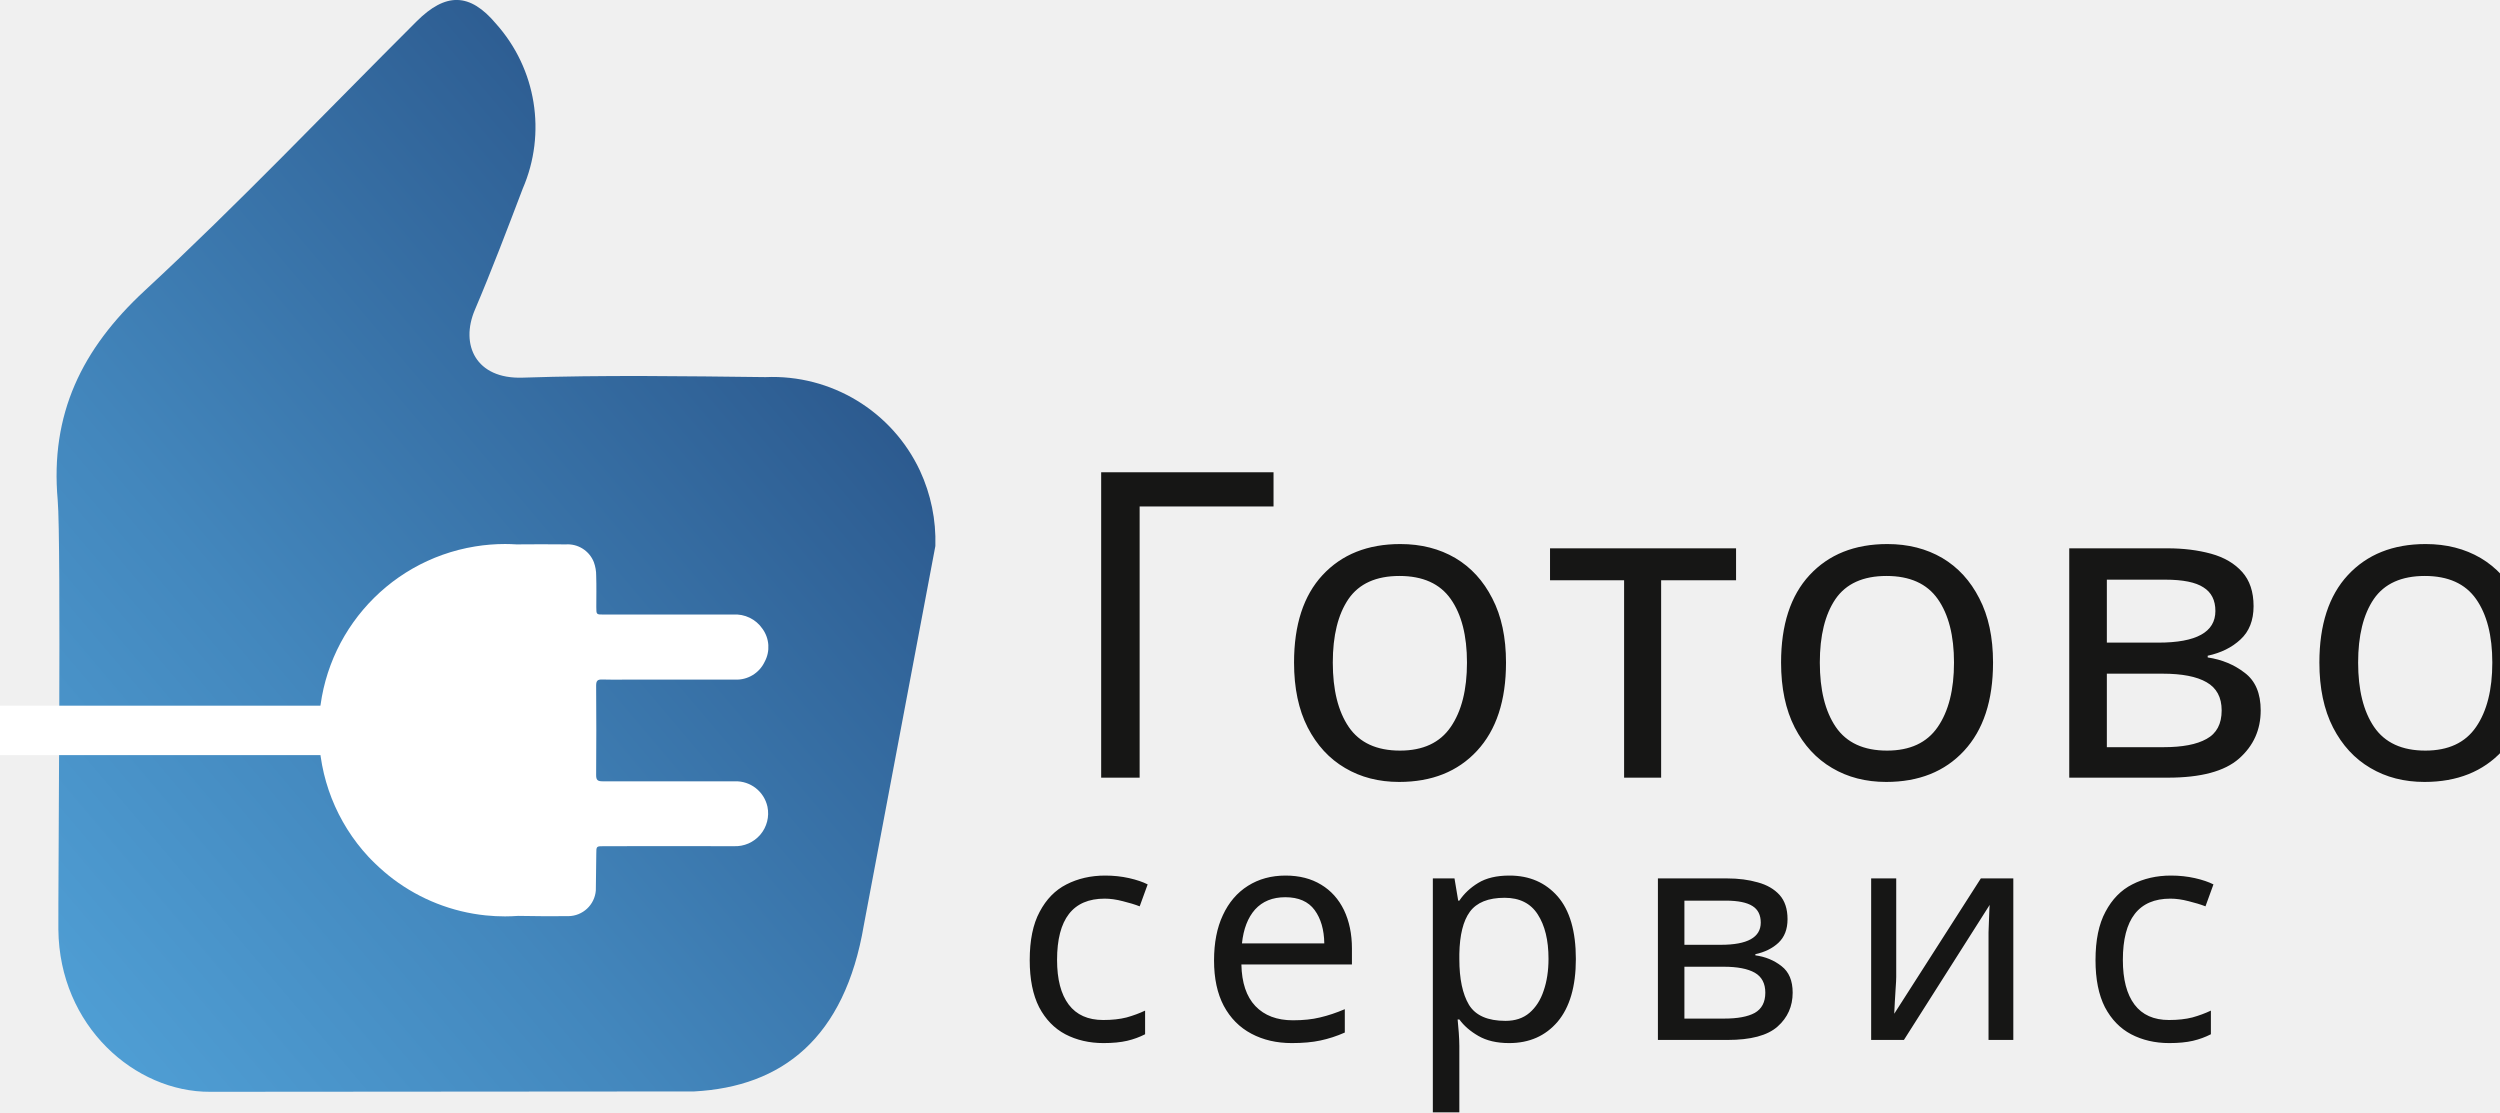
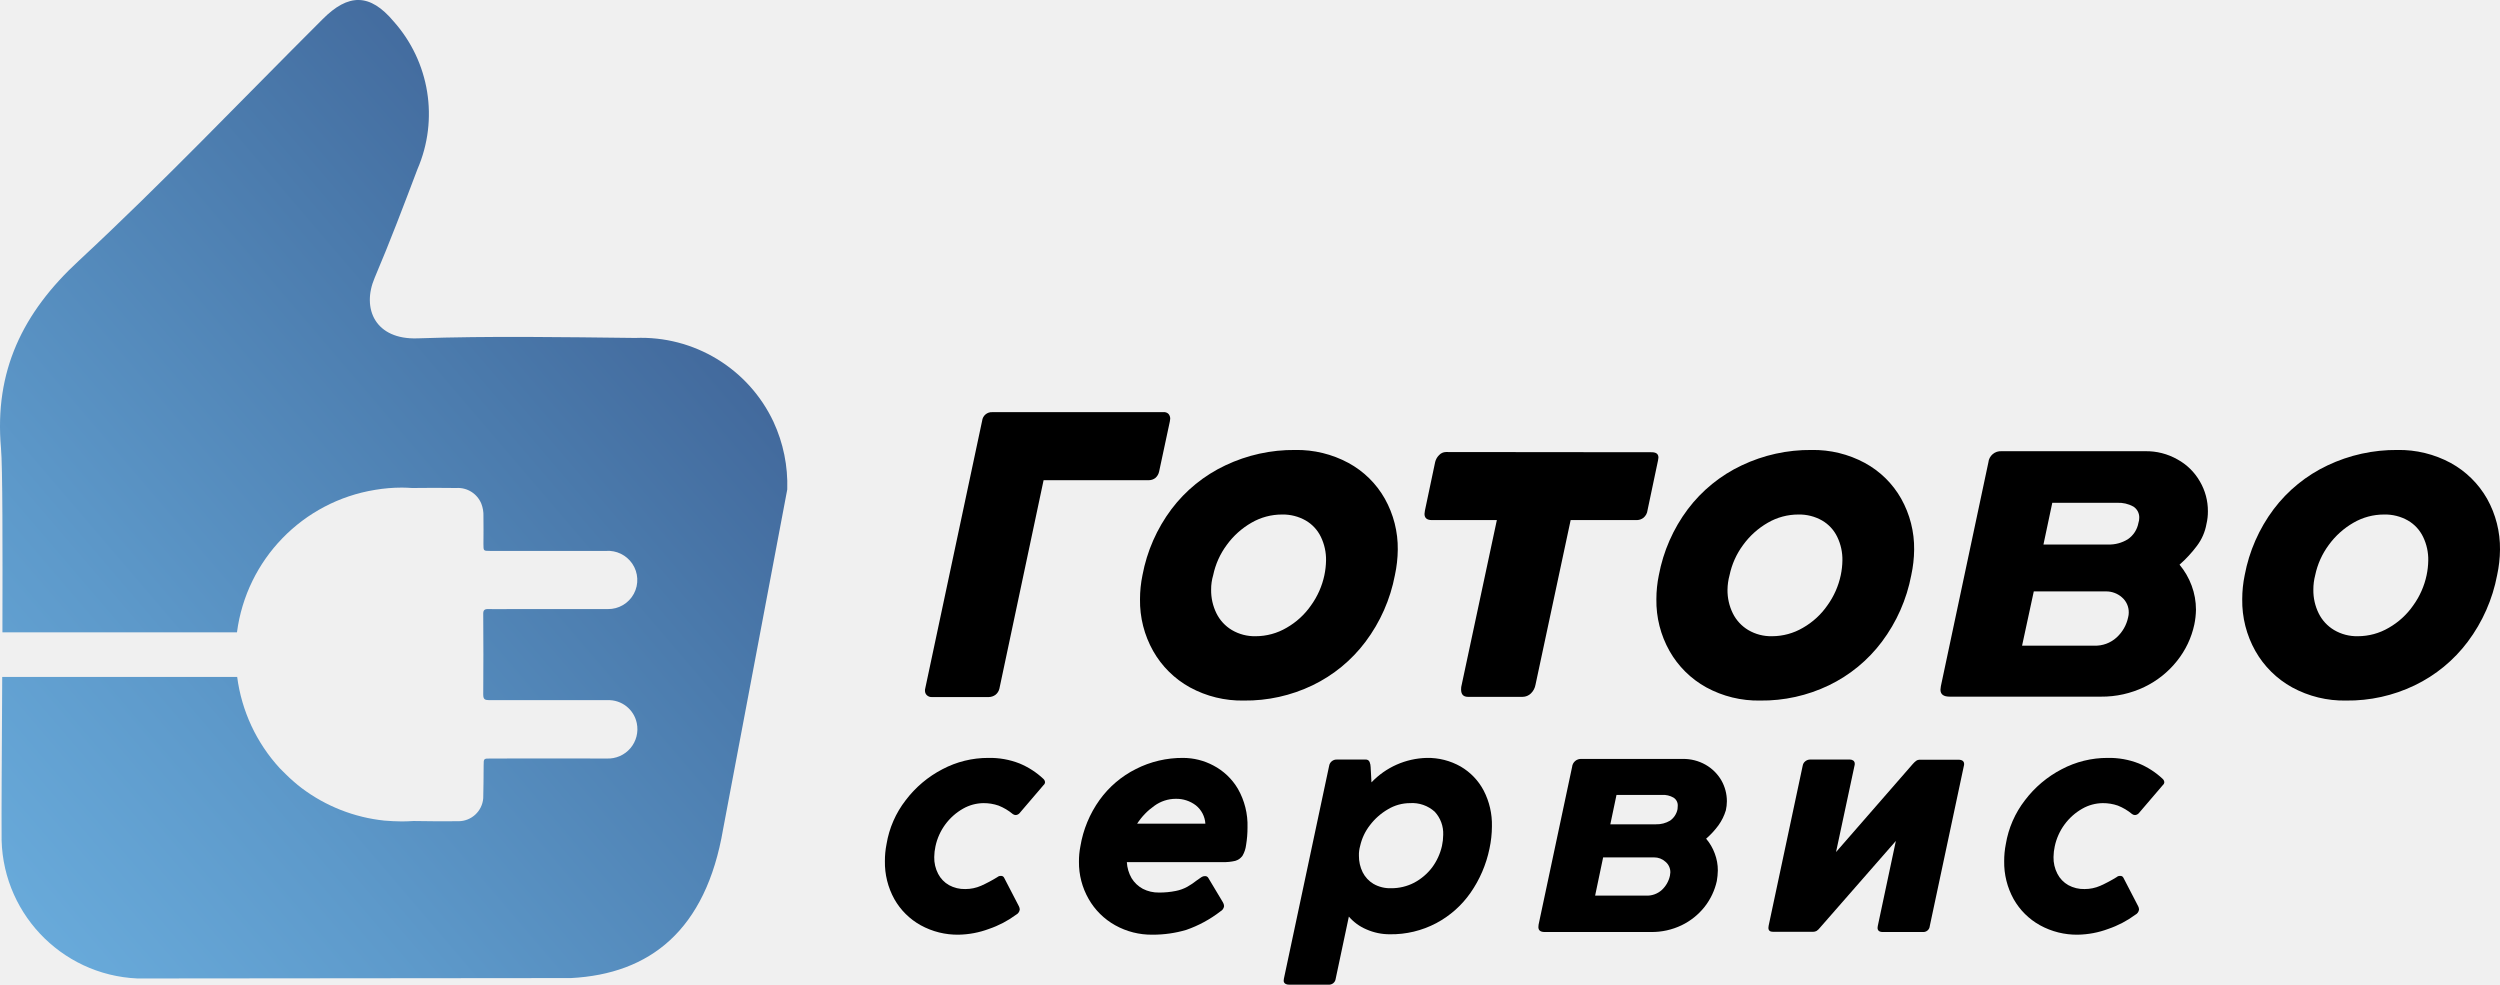
- <svg xmlns="http://www.w3.org/2000/svg" width="137.112" height="61.035" viewBox="0 0 137.112 61.035">
+ <svg xmlns="http://www.w3.org/2000/svg" width="121.618" height="47.9" viewBox="0 0 121.618 47.9">
  <defs>
-     <linearGradient id="a" x1="1.289" y1="-0.25" x2="-0.127" y2="1.249" gradientUnits="objectBoundingBox">
-       <stop offset="0.205" stop-color="#214578" />
-       <stop offset="0.374" stop-color="#2f6095" />
-       <stop offset="0.645" stop-color="#4387bd" />
-       <stop offset="0.859" stop-color="#50a0d6" />
-       <stop offset="0.989" stop-color="#55a9e0" />
+     <linearGradient id="a" x1="1.289" y1="-0.25" x2="-0.126" y2="1.249" gradientUnits="objectBoundingBox">
+       <stop offset="0.205" stop-color="#39568a" />
+       <stop offset="0.447" stop-color="#4a79ab" />
+       <stop offset="0.687" stop-color="#5d99ca" />
+       <stop offset="0.875" stop-color="#6baede" />
+       <stop offset="0.988" stop-color="#71b6e5" />
    </linearGradient>
  </defs>
-   <g transform="translate(-4665.945 3807.98)">
-     <text transform="translate(4724.057 -3765.329)" fill="#161615" font-size="23.451" font-family="SegoeUI, Segoe UI" letter-spacing="0.039em">
-       <tspan x="0" y="0">Готово</tspan>
-     </text>
-     <text transform="translate(4721.513 -3750.944)" fill="#161615" font-size="16.522" font-family="SegoeUI, Segoe UI" letter-spacing="0.132em">
-       <tspan x="0" y="0">сервис</tspan>
-     </text>
-     <path d="M4669.146-3757c.054,5.3,4.205,8.918,8.321,8.9l26.546-.02c4.82-.257,8.259-2.909,9.309-9.122l3.923-20.793a9.162,9.162,0,0,0-.846-4.132,8.928,8.928,0,0,0-8.467-5.13c-4.443-.052-8.889-.119-13.327.029-2.567.085-3.43-1.806-2.616-3.719.933-2.19,1.776-4.419,2.624-6.645a8.5,8.5,0,0,0-1.463-9.044c-1.442-1.719-2.766-1.718-4.357-.131-4.956,4.944-9.788,10.022-14.919,14.775-3.444,3.19-5.183,6.765-4.765,11.476C4669.308-3778.31,4669.127-3758.951,4669.146-3757Z" fill="url(#a)" />
-     <path d="M4706.246-3765.129q-2.993,0-5.986,0H4699c-.266,0-.363-.058-.36-.344q.019-2.455,0-4.911c0-.275.092-.338.346-.328.425.016.852.007,1.279.005h.1c1.966,0,3.932,0,5.9,0a1.708,1.708,0,0,0,1.616-.975,1.7,1.7,0,0,0-.117-1.81,1.8,1.8,0,0,0-1.615-.783q-3.548,0-7.1,0c-.4,0-.4,0-.4-.415,0-.569.013-1.138-.006-1.706a2.127,2.127,0,0,0-.13-.756,1.545,1.545,0,0,0-1.535-.971c-1.97-.005-.736-.013-2.706,0-.208-.012-.417-.021-.627-.021a10.283,10.283,0,0,0-1.64.133,10.216,10.216,0,0,0-8.574,10.081,10.176,10.176,0,0,0,2.73,6.949c.04.043.082.086.123.128s.066.071.1.1.094.093.141.139q.246.239.508.462c.156.133.316.263.48.386a10.166,10.166,0,0,0,5.063,1.99,10.513,10.513,0,0,0,1.069.055c.24,0,.478-.011.715-.027,1.986.022.767.018,2.753.014a1.528,1.528,0,0,0,1.51-1.408c.013-.668.019-1.336.025-2,0-.429,0-.429.419-.429,2.376,0,4.751-.008,7.127,0a1.8,1.8,0,0,0,1.842-2.163A1.77,1.77,0,0,0,4706.246-3765.129Z" fill="#fff" />
-     <rect width="20.082" height="2.711" transform="translate(4665.945 -3769.277)" fill="#fff" />
+   <g transform="translate(-13.242 -11)">
+     <path d="M61.86,44.5a.537.537,0,0,1-.19.3.568.568,0,0,1-.33.11H58.58a.333.333,0,0,1-.25-.09.294.294,0,0,1-.09-.22.251.251,0,0,1,.01-.1l2.77-13.03a.472.472,0,0,1,.5-.42h8.32a.3.3,0,0,1,.25.09.357.357,0,0,1,.08.23c0,.03-.01.07-.02.14l-.52,2.43a.57.57,0,0,1-.18.31.517.517,0,0,1-.32.11H64.01Z" />
+     <path d="M70.23,35.77a7.054,7.054,0,0,1,2.62-2.13,7.733,7.733,0,0,1,3.4-.75,5.255,5.255,0,0,1,2.59.63,4.489,4.489,0,0,1,1.77,1.74,4.944,4.944,0,0,1,.63,2.48,6.2,6.2,0,0,1-.14,1.24,7.827,7.827,0,0,1-1.43,3.24,7.043,7.043,0,0,1-2.58,2.12,7.5,7.5,0,0,1-3.34.74,5.27,5.27,0,0,1-2.62-.64,4.614,4.614,0,0,1-1.79-1.77,4.972,4.972,0,0,1-.64-2.52,5.809,5.809,0,0,1,.12-1.17A7.718,7.718,0,0,1,70.23,35.77Zm1.93,3.92a2.528,2.528,0,0,0,.26,1.15,1.951,1.951,0,0,0,.75.81,2.178,2.178,0,0,0,1.16.3,2.969,2.969,0,0,0,1.5-.41,3.641,3.641,0,0,0,1.19-1.09,3.879,3.879,0,0,0,.65-1.47,3.764,3.764,0,0,0,.08-.71,2.524,2.524,0,0,0-.25-1.15,1.846,1.846,0,0,0-.74-.8,2.231,2.231,0,0,0-1.15-.29,2.949,2.949,0,0,0-1.49.4,3.862,3.862,0,0,0-1.2,1.08,3.751,3.751,0,0,0-.66,1.47A2.418,2.418,0,0,0,72.16,39.69Z" />
+     <path d="M93.92,33.26c0,.03-.01.07-.02.14l-.51,2.42a.556.556,0,0,1-.2.37.529.529,0,0,1-.3.11H89.65l-1.71,8.01a.777.777,0,0,1-.22.42.583.583,0,0,1-.41.17H84.66c-.23,0-.34-.12-.34-.36a.755.755,0,0,1,.03-.23l1.71-8.01H82.89c-.23,0-.35-.1-.35-.3,0-.03.01-.08.02-.16l.5-2.37a.7.7,0,0,1,.19-.33.459.459,0,0,1,.33-.15L93.62,33C93.82,33.01,93.92,33.09,93.92,33.26Z" />
+     <path d="M95.35,35.77a7.054,7.054,0,0,1,2.62-2.13,7.733,7.733,0,0,1,3.4-.75,5.255,5.255,0,0,1,2.59.63,4.489,4.489,0,0,1,1.77,1.74,4.944,4.944,0,0,1,.63,2.48,6.2,6.2,0,0,1-.14,1.24,7.827,7.827,0,0,1-1.43,3.24,7.043,7.043,0,0,1-2.58,2.12,7.5,7.5,0,0,1-3.34.74,5.27,5.27,0,0,1-2.62-.64,4.614,4.614,0,0,1-1.79-1.77,4.972,4.972,0,0,1-.64-2.52,5.809,5.809,0,0,1,.12-1.17A7.718,7.718,0,0,1,95.35,35.77Zm1.93,3.92a2.528,2.528,0,0,0,.26,1.15,1.951,1.951,0,0,0,.75.81,2.178,2.178,0,0,0,1.16.3,2.969,2.969,0,0,0,1.5-.41,3.641,3.641,0,0,0,1.19-1.09,3.879,3.879,0,0,0,.65-1.47,3.764,3.764,0,0,0,.08-.71,2.524,2.524,0,0,0-.25-1.15,1.846,1.846,0,0,0-.74-.8,2.231,2.231,0,0,0-1.15-.29,2.949,2.949,0,0,0-1.49.4,3.862,3.862,0,0,0-1.2,1.08,3.751,3.751,0,0,0-.66,1.47A2.808,2.808,0,0,0,97.28,39.69Z" />
+     <path d="M120.12,37.55a5.978,5.978,0,0,1-.85.92,3.446,3.446,0,0,1,.59,1.02,3.359,3.359,0,0,1,.21,1.17,3.863,3.863,0,0,1-.08.72,4.26,4.26,0,0,1-.84,1.77,4.522,4.522,0,0,1-1.59,1.27,4.768,4.768,0,0,1-2.11.47h-7.36c-.3,0-.45-.11-.45-.34,0-.03.01-.09.02-.17l2.31-10.88a.608.608,0,0,1,.65-.55h6.98a3.057,3.057,0,0,1,1.57.4,2.8,2.8,0,0,1,1.09,1.07,2.842,2.842,0,0,1,.39,1.45,2.563,2.563,0,0,1-.07.62A2.471,2.471,0,0,1,120.12,37.55Zm-8.51,4.86h3.51a1.529,1.529,0,0,0,1.09-.4,1.828,1.828,0,0,0,.56-.98.908.908,0,0,0,.03-.23.951.951,0,0,0-.33-.74,1.159,1.159,0,0,0-.78-.29h-3.51Zm5.7-6.21a.622.622,0,0,0-.29-.56,1.491,1.491,0,0,0-.79-.18h-3.15l-.43,2.03h3.14a1.73,1.73,0,0,0,.97-.26,1.229,1.229,0,0,0,.51-.79A.751.751,0,0,0,117.31,36.2Z" />
+     <path d="M123.85,35.77a7.054,7.054,0,0,1,2.62-2.13,7.764,7.764,0,0,1,3.4-.75,5.255,5.255,0,0,1,2.59.63,4.555,4.555,0,0,1,1.77,1.74,4.944,4.944,0,0,1,.63,2.48,6.2,6.2,0,0,1-.14,1.24,7.827,7.827,0,0,1-1.43,3.24,7.043,7.043,0,0,1-2.58,2.12,7.468,7.468,0,0,1-3.34.74,5.27,5.27,0,0,1-2.62-.64,4.614,4.614,0,0,1-1.79-1.77,4.972,4.972,0,0,1-.64-2.52,5.809,5.809,0,0,1,.12-1.17A7.717,7.717,0,0,1,123.85,35.77Zm1.93,3.92a2.528,2.528,0,0,0,.26,1.15,1.951,1.951,0,0,0,.75.81,2.178,2.178,0,0,0,1.16.3,2.969,2.969,0,0,0,1.5-.41,3.641,3.641,0,0,0,1.19-1.09,3.879,3.879,0,0,0,.65-1.47,3.764,3.764,0,0,0,.08-.71,2.524,2.524,0,0,0-.25-1.15,1.846,1.846,0,0,0-.74-.8,2.243,2.243,0,0,0-1.16-.29,2.949,2.949,0,0,0-1.49.4,3.862,3.862,0,0,0-1.2,1.08,3.751,3.751,0,0,0-.66,1.47A2.756,2.756,0,0,0,125.78,39.69Z" />
+     <path d="M61.93,53.61a.16.16,0,0,1,.16.09l.72,1.39a.343.343,0,0,1,.04.16.335.335,0,0,1-.18.25,4.84,4.84,0,0,1-1.32.69,4.434,4.434,0,0,1-1.47.28,3.707,3.707,0,0,1-1.85-.46,3.324,3.324,0,0,1-1.28-1.27,3.681,3.681,0,0,1-.46-1.85,4.151,4.151,0,0,1,.08-.83,4.738,4.738,0,0,1,.93-2.13,5.3,5.3,0,0,1,1.79-1.51,4.747,4.747,0,0,1,2.23-.55,3.931,3.931,0,0,1,1.52.27,3.853,3.853,0,0,1,1.16.75.245.245,0,0,1,.08.16.189.189,0,0,1-.07.14l-1.18,1.38a.269.269,0,0,1-.18.08.239.239,0,0,1-.14-.05,2.55,2.55,0,0,0-.69-.41,2.209,2.209,0,0,0-.74-.12,2.051,2.051,0,0,0-.99.27,2.77,2.77,0,0,0-1.34,1.83,2.594,2.594,0,0,0-.06.52,1.683,1.683,0,0,0,.19.82,1.339,1.339,0,0,0,.53.55,1.566,1.566,0,0,0,.79.19,1.9,1.9,0,0,0,.77-.16,6.854,6.854,0,0,0,.79-.42A.252.252,0,0,1,61.93,53.61Z" />
+     <path d="M71.86,53.62a.176.176,0,0,1,.17.1l.7,1.17a.381.381,0,0,1,.06.19.329.329,0,0,1-.17.25,5.861,5.861,0,0,1-1.68.91,5.733,5.733,0,0,1-1.63.23,3.621,3.621,0,0,1-1.82-.46,3.375,3.375,0,0,1-1.29-1.28,3.565,3.565,0,0,1-.47-1.81,3.739,3.739,0,0,1,.07-.75,5.377,5.377,0,0,1,.93-2.25,4.864,4.864,0,0,1,1.77-1.51,4.994,4.994,0,0,1,2.3-.54,3.142,3.142,0,0,1,1.47.37,2.988,2.988,0,0,1,1.19,1.13,3.567,3.567,0,0,1,.47,1.88,5.07,5.07,0,0,1-.07.86,1.356,1.356,0,0,1-.18.53.672.672,0,0,1-.35.24,2.445,2.445,0,0,1-.61.06H68.06a1.741,1.741,0,0,0,.23.78,1.445,1.445,0,0,0,.55.52,1.661,1.661,0,0,0,.78.18,3.956,3.956,0,0,0,.83-.08,1.93,1.93,0,0,0,.55-.2,3.38,3.38,0,0,0,.46-.31c.1-.07.18-.13.23-.16A.286.286,0,0,1,71.86,53.62ZM69.4,50.2a3.168,3.168,0,0,0-.84.87h3.32a1.237,1.237,0,0,0-.46-.89,1.558,1.558,0,0,0-.98-.32A1.77,1.77,0,0,0,69.4,50.2Z" />
+     <path d="M78.28,47.95h1.39a.192.192,0,0,1,.2.12.7.7,0,0,1,.05.25c0,.09.01.15.01.18l.03.56a3.84,3.84,0,0,1,2.69-1.19,3.214,3.214,0,0,1,1.65.42,2.935,2.935,0,0,1,1.12,1.17,3.6,3.6,0,0,1,.4,1.74,5.268,5.268,0,0,1-.12,1.09,5.8,5.8,0,0,1-.92,2.14,4.747,4.747,0,0,1-1.67,1.48,4.677,4.677,0,0,1-2.25.54,2.788,2.788,0,0,1-1.15-.24,2.315,2.315,0,0,1-.85-.62l-.64,3.02a.326.326,0,0,1-.36.29H75.95a.331.331,0,0,1-.19-.05.168.168,0,0,1-.07-.15.44.44,0,0,1,.01-.09l2.2-10.35A.366.366,0,0,1,78.28,47.95Zm1.07,4.68a1.774,1.774,0,0,0,.18.8,1.386,1.386,0,0,0,.53.57,1.636,1.636,0,0,0,.86.21,2.4,2.4,0,0,0,1.12-.27,2.685,2.685,0,0,0,.87-.74,2.8,2.8,0,0,0,.48-1.05,2.625,2.625,0,0,0,.06-.54,1.559,1.559,0,0,0-.41-1.12,1.633,1.633,0,0,0-1.21-.42,2.088,2.088,0,0,0-1.07.3,2.981,2.981,0,0,0-.88.78,2.534,2.534,0,0,0-.47,1A1.543,1.543,0,0,0,79.35,52.63Z" />
+     <path d="M96.84,51.15a3.984,3.984,0,0,1-.6.65,2.35,2.35,0,0,1,.42.72,2.305,2.305,0,0,1,.15.83,3.364,3.364,0,0,1-.05.51,3.131,3.131,0,0,1-.59,1.25,3.188,3.188,0,0,1-1.12.9,3.344,3.344,0,0,1-1.48.33H88.39c-.21,0-.31-.08-.31-.24a.682.682,0,0,1,.01-.12l1.63-7.67a.431.431,0,0,1,.46-.39H95.1a2.181,2.181,0,0,1,1.11.28,2.08,2.08,0,0,1,.77.76,2.049,2.049,0,0,1,.27,1.02,2.118,2.118,0,0,1-.05.44A2.488,2.488,0,0,1,96.84,51.15Zm-6,3.42h2.48a1.075,1.075,0,0,0,.77-.28,1.329,1.329,0,0,0,.39-.69,1,1,0,0,0,.02-.16.659.659,0,0,0-.24-.52.805.805,0,0,0-.55-.21H91.23Zm4.02-4.37a.441.441,0,0,0-.21-.4,1,1,0,0,0-.55-.13H91.88l-.3,1.43H93.8a1.266,1.266,0,0,0,.69-.18.893.893,0,0,0,.36-.56C94.85,50.3,94.86,50.25,94.86,50.2Z" />
+     <path d="M106.29,48.17a1.112,1.112,0,0,1,.17-.16.265.265,0,0,1,.14-.05h1.96a.277.277,0,0,1,.16.05.186.186,0,0,1,.07.16.2.2,0,0,1-.01.08l-1.66,7.8a.315.315,0,0,1-.34.29h-1.95c-.16,0-.25-.07-.25-.2a.44.44,0,0,1,.01-.09l.88-4.14-3.7,4.23a.662.662,0,0,1-.16.15.387.387,0,0,1-.17.04H99.5c-.15,0-.23-.06-.23-.19a.459.459,0,0,1,.01-.1l1.66-7.8a.332.332,0,0,1,.13-.21.372.372,0,0,1,.22-.08h1.95a.277.277,0,0,1,.16.05.186.186,0,0,1,.07.16.2.2,0,0,1-.01.08l-.9,4.21Z" />
+     <path d="M116.38,53.61a.16.16,0,0,1,.16.09l.72,1.39a.343.343,0,0,1,.04.16.335.335,0,0,1-.18.25,4.84,4.84,0,0,1-1.32.69,4.434,4.434,0,0,1-1.47.28,3.707,3.707,0,0,1-1.85-.46,3.324,3.324,0,0,1-1.28-1.27,3.681,3.681,0,0,1-.46-1.85,4.15,4.15,0,0,1,.08-.83,4.738,4.738,0,0,1,.93-2.13,5.3,5.3,0,0,1,1.79-1.51,4.747,4.747,0,0,1,2.23-.55,3.931,3.931,0,0,1,1.52.27,3.853,3.853,0,0,1,1.16.75.245.245,0,0,1,.08.16.189.189,0,0,1-.07.14l-1.18,1.38a.269.269,0,0,1-.18.08.239.239,0,0,1-.14-.05,2.55,2.55,0,0,0-.69-.41,2.209,2.209,0,0,0-.74-.12,2.051,2.051,0,0,0-.99.27,2.77,2.77,0,0,0-1.34,1.83,2.594,2.594,0,0,0-.06.52,1.683,1.683,0,0,0,.19.82,1.339,1.339,0,0,0,.53.55,1.566,1.566,0,0,0,.79.19,1.9,1.9,0,0,0,.77-.16,6.853,6.853,0,0,0,.79-.42A.235.235,0,0,1,116.38,53.61Z" />
+     <path d="M50.87,31.52a7.112,7.112,0,0,0-6.73-4.08c-3.53-.04-7.06-.1-10.59.02-2.04.07-2.73-1.43-2.08-2.95.74-1.74,1.41-3.51,2.08-5.28a6.763,6.763,0,0,0-1.16-7.19c-1.15-1.37-2.2-1.37-3.46-.1-3.94,3.93-7.78,7.96-11.85,11.74-2.74,2.53-4.12,5.38-3.79,9.12.08.86.08,4.86.07,8.96H24.77a8.084,8.084,0,0,1,6.72-6.93,7.955,7.955,0,0,1,1.3-.11c.17,0,.33.01.5.02,1.57-.01.59-.01,2.15,0a1.228,1.228,0,0,1,1.22.77,1.516,1.516,0,0,1,.1.6c.01.45,0,.9,0,1.36,0,.33,0,.33.32.33h5.64a1.429,1.429,0,0,1,1.28.62,1.414,1.414,0,0,1-1.19,2.21H38.04c-.34,0-.68.01-1.02,0-.2-.01-.28.04-.27.26q.015,1.95,0,3.9c0,.23.08.27.29.27H42.8a1.4,1.4,0,0,1,1.42,1.12,1.429,1.429,0,0,1-1.46,1.72c-1.89-.01-3.78,0-5.66,0-.33,0-.33,0-.33.34,0,.53-.01,1.06-.02,1.59a1.211,1.211,0,0,1-1.2,1.12c-1.58,0-.61.01-2.19-.01-.19.01-.38.02-.57.02-.29,0-.57-.02-.85-.04a8.086,8.086,0,0,1-4.02-1.58c-.13-.1-.26-.2-.38-.31-.14-.12-.27-.24-.4-.37a1.141,1.141,0,0,1-.11-.11.6.6,0,0,0-.08-.08l-.1-.1a8.117,8.117,0,0,1-2.07-4.44H13.35c-.02,3.64-.04,6.93-.03,7.6a6.914,6.914,0,0,0,6.61,7.07l21.09-.02c3.83-.2,6.56-2.31,7.4-7.25l3.12-16.52A7.273,7.273,0,0,0,50.87,31.52Z" fill="url(#a)" />
  </g>
</svg>
